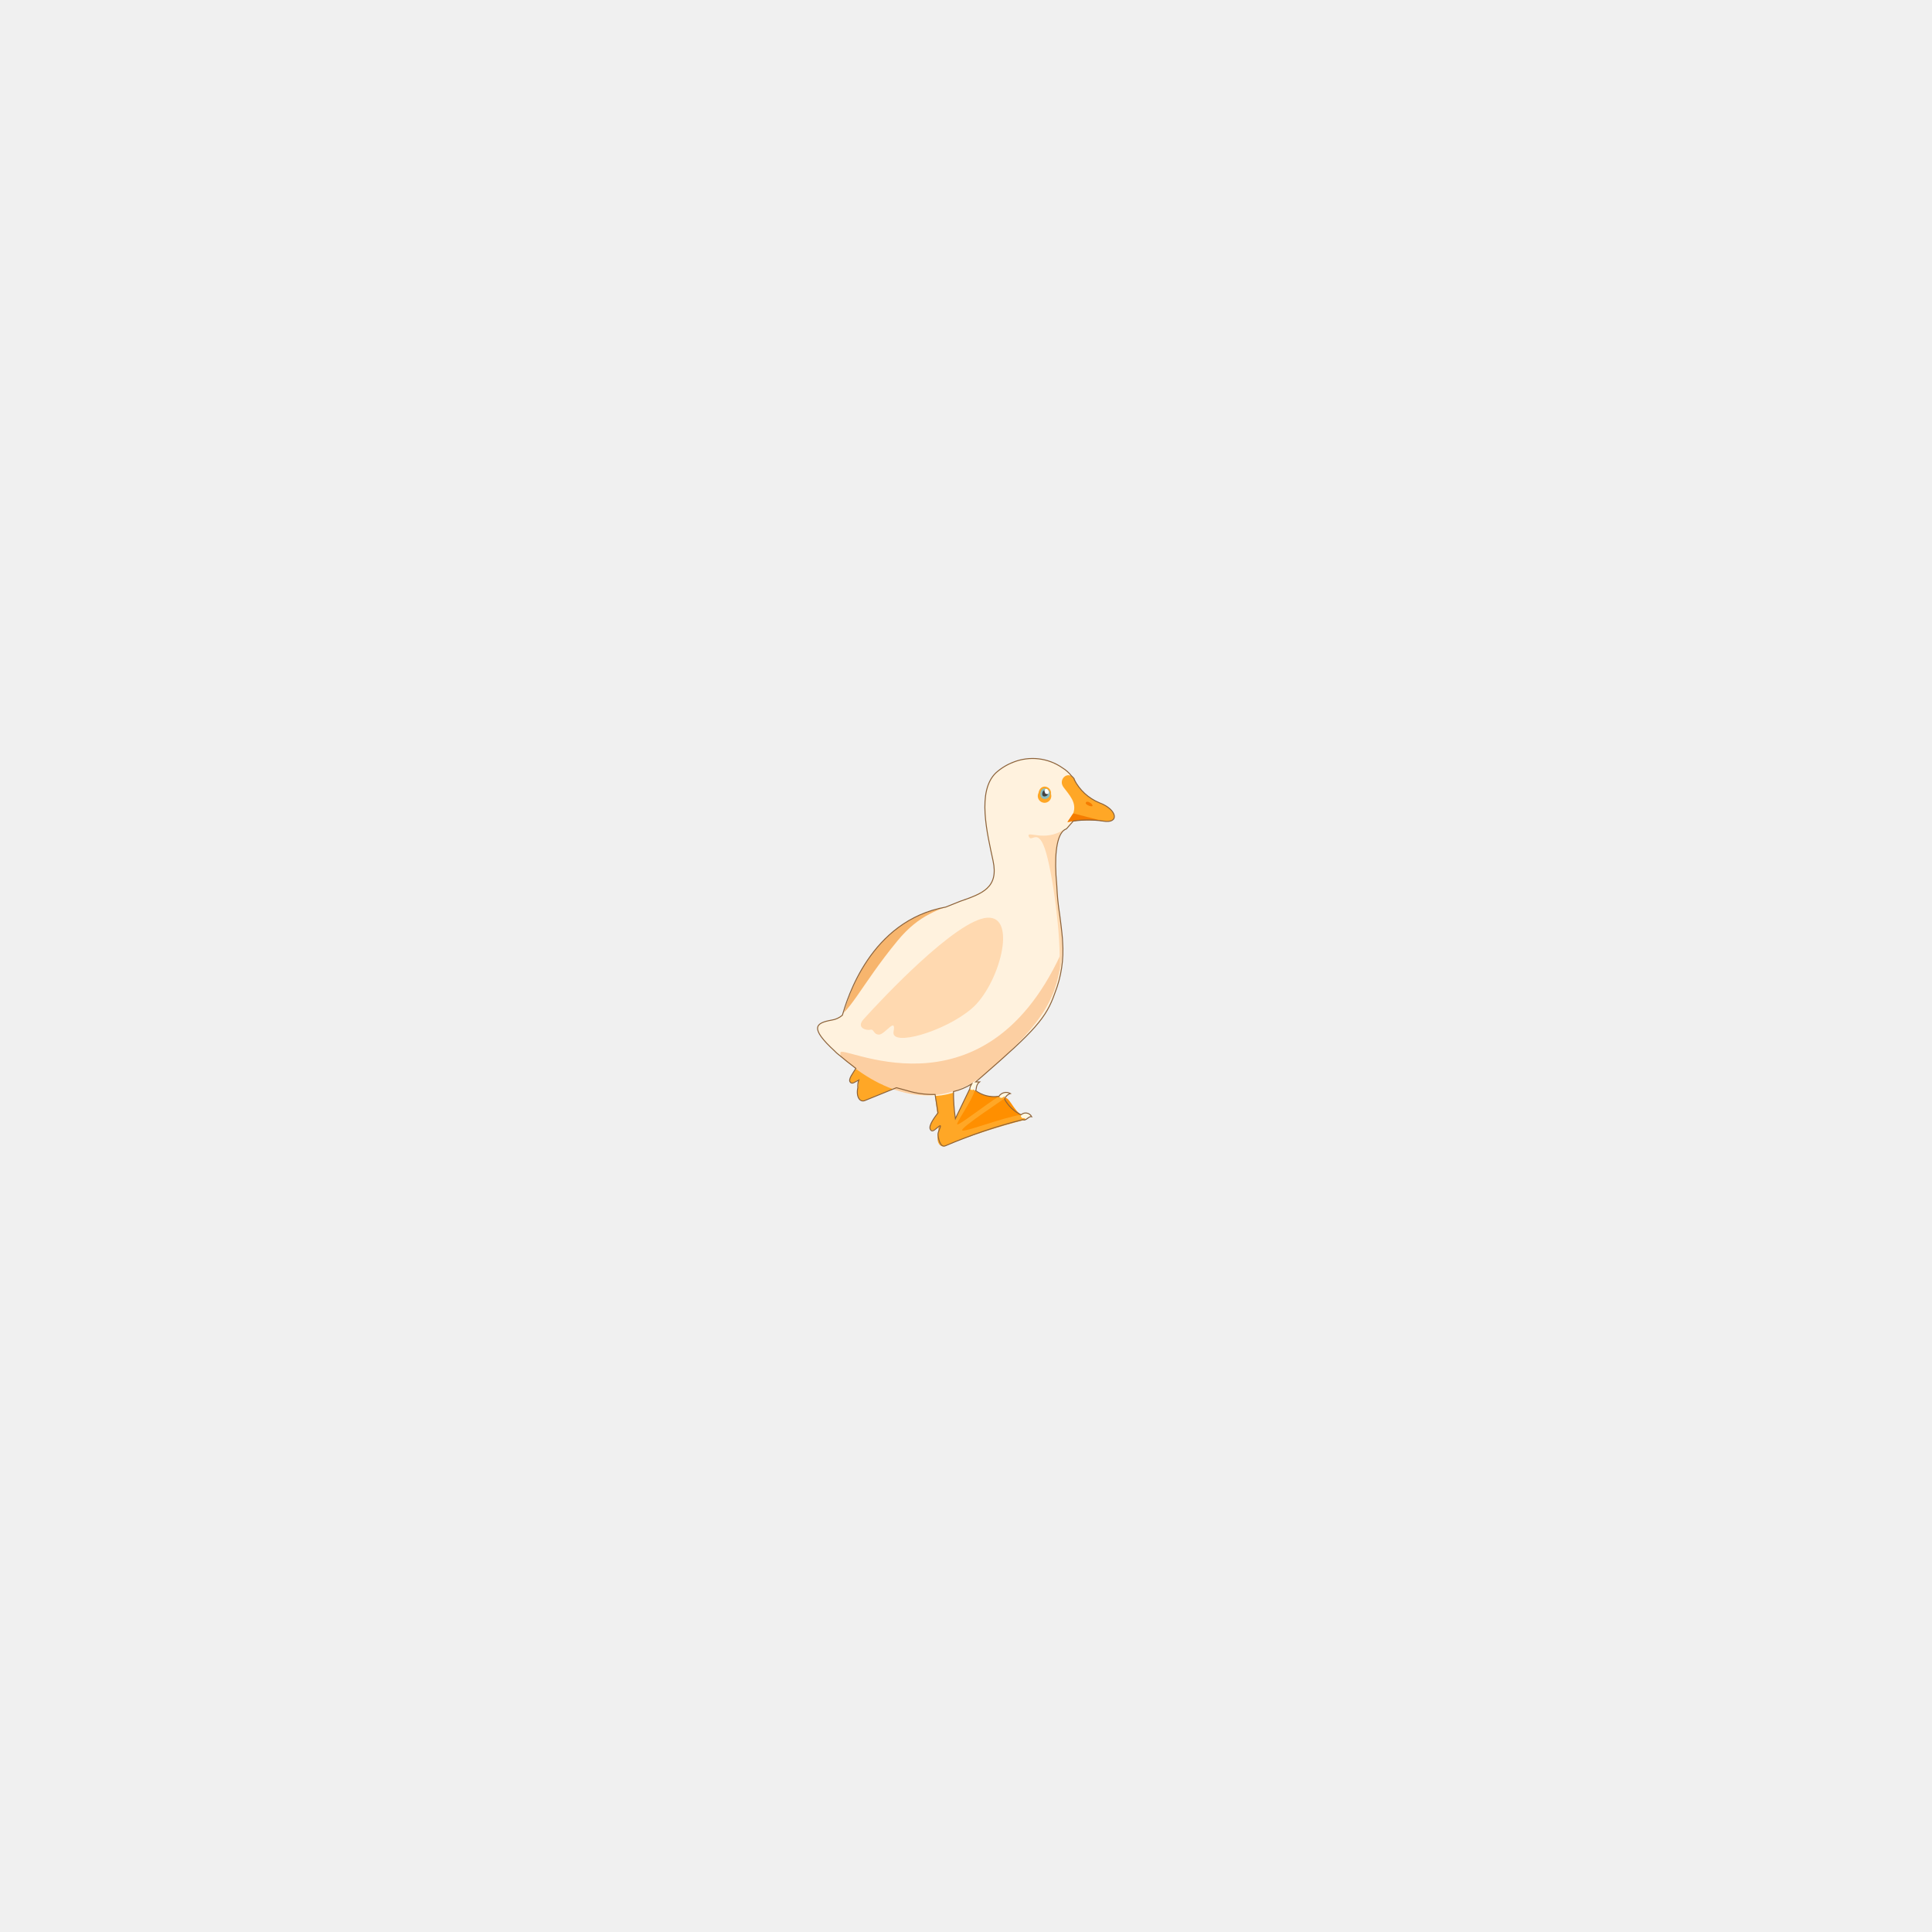
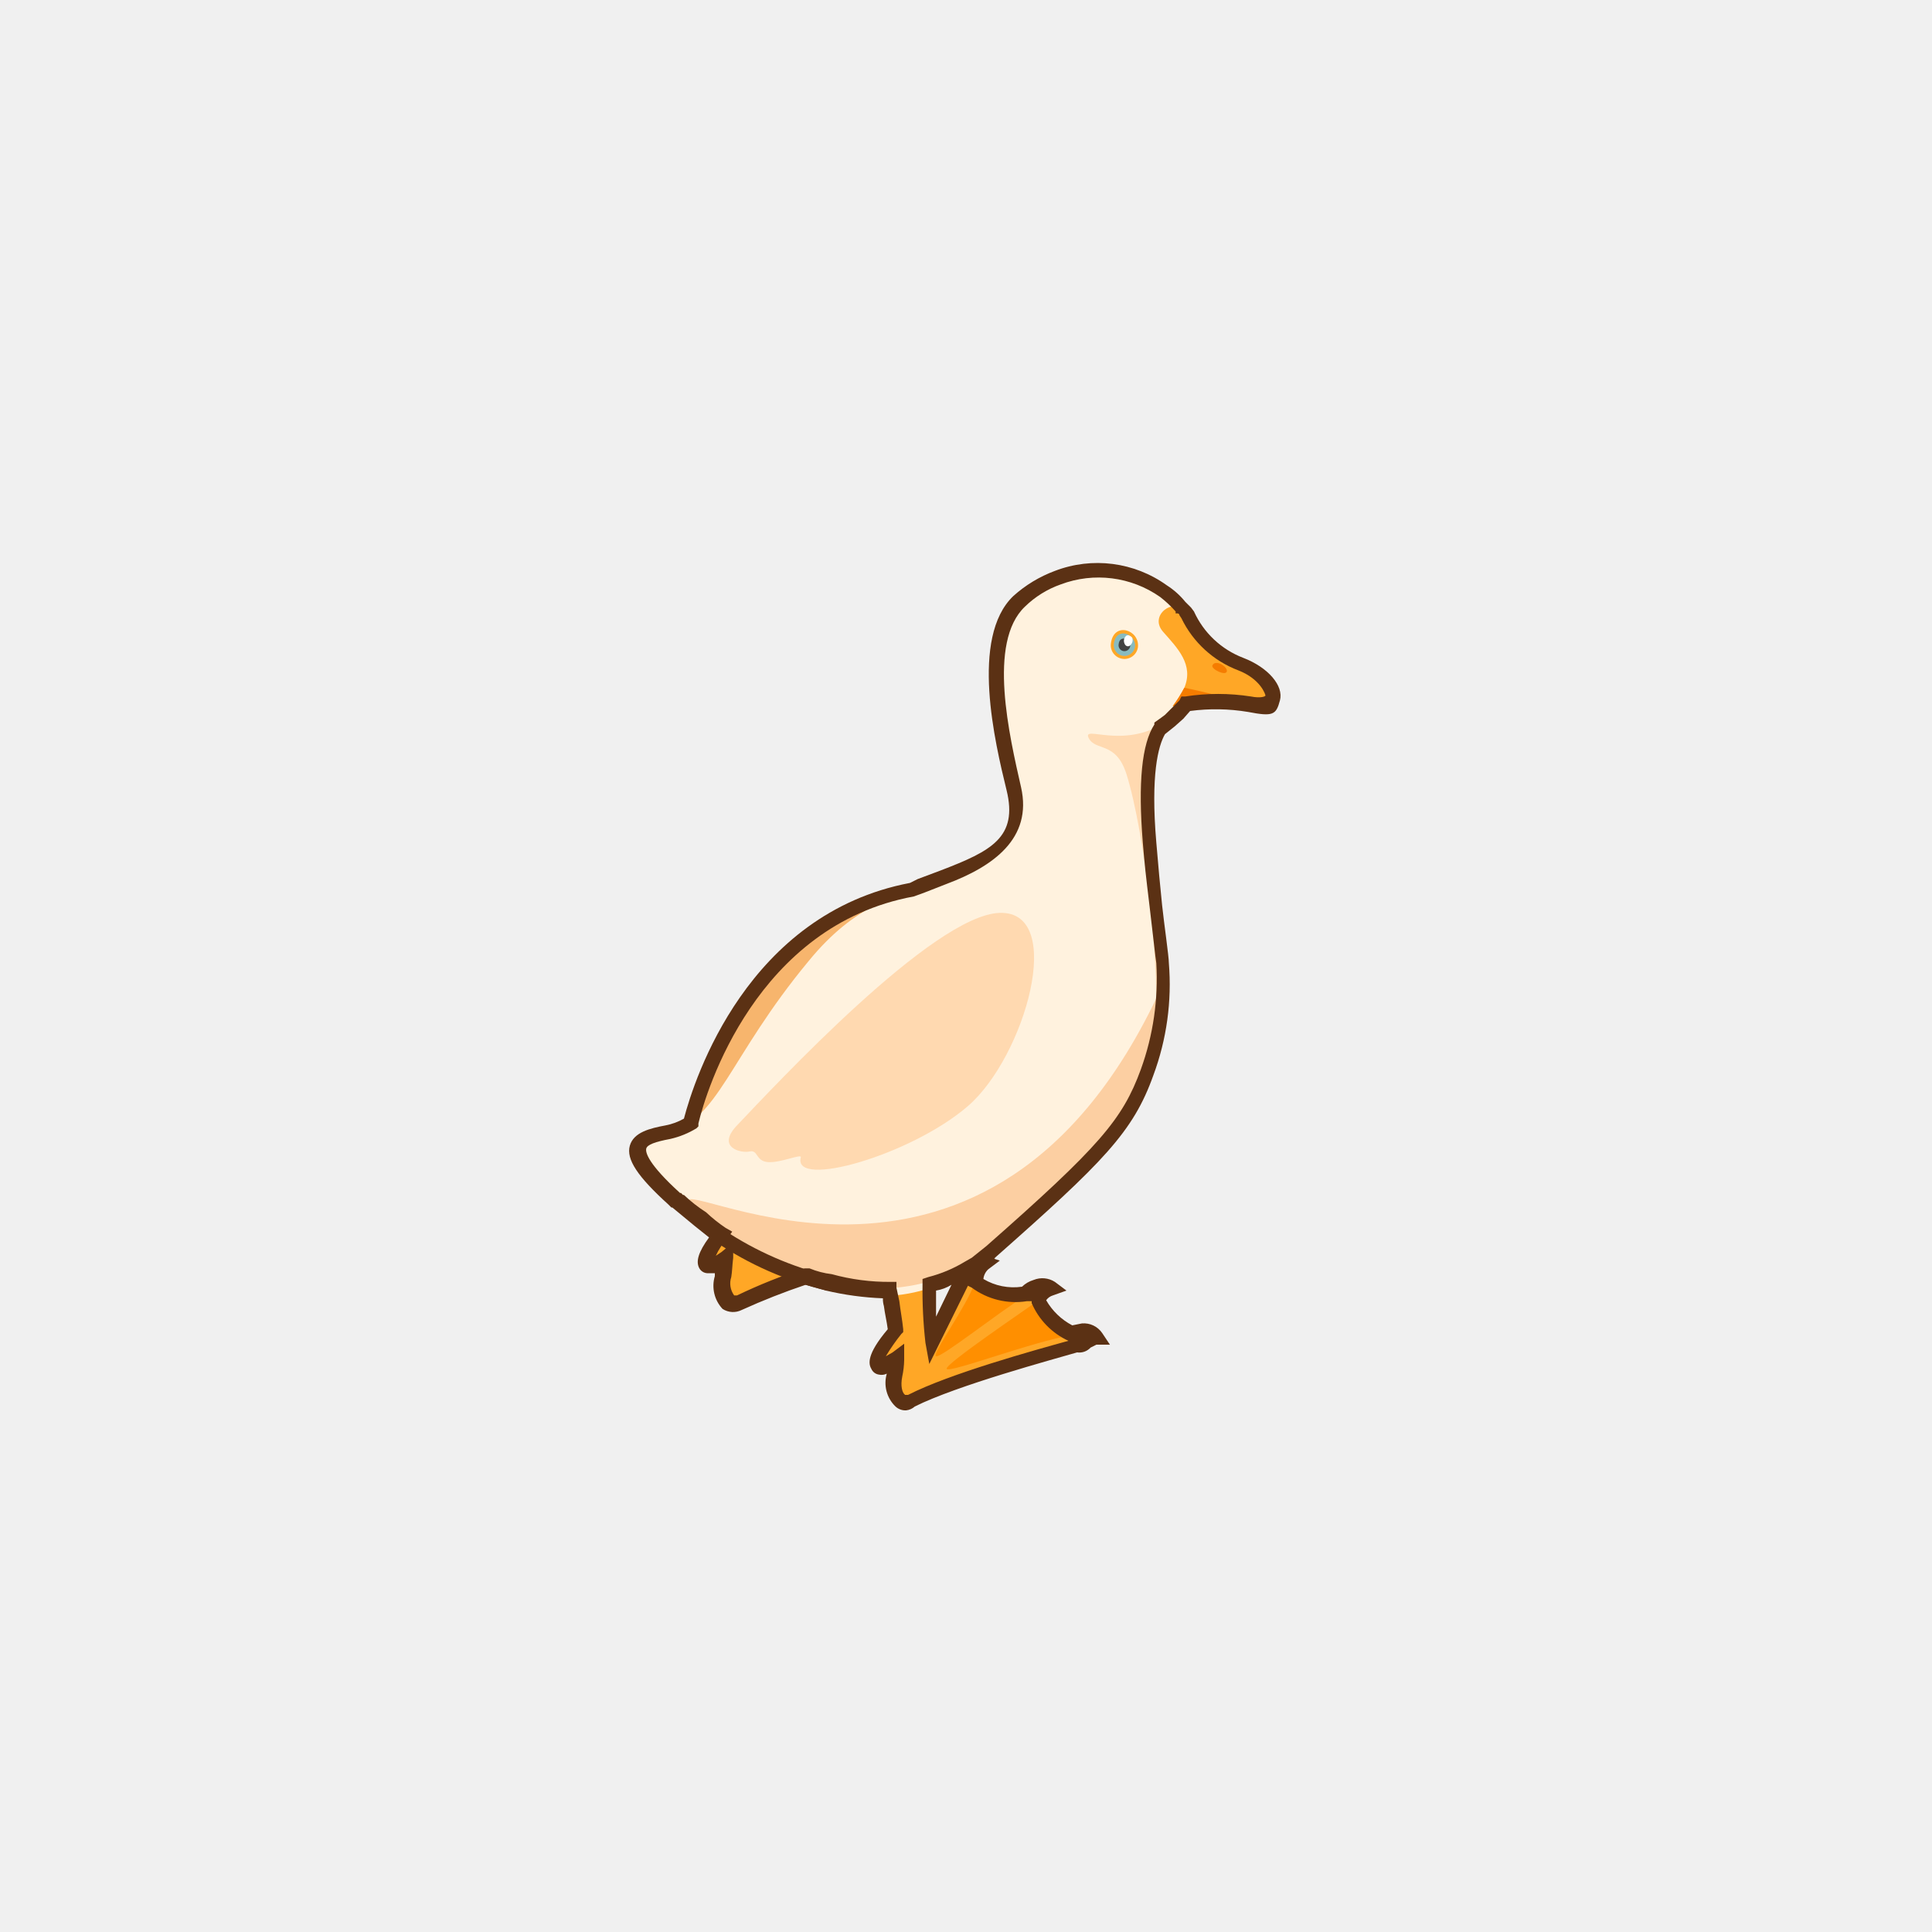
<svg xmlns="http://www.w3.org/2000/svg" viewBox="0 0 200 200">
  <defs>
-     <style>.cls-1{fill:#ffa726;}.cls-2{fill:#fff8e1;}.cls-3{fill:#ff8f00;}.cls-4{fill:#f7b56d;}.cls-5{fill:#fff2de;}.cls-6{fill:#ffd9b0;}.cls-7{fill:#fccfa2;}.cls-8{fill:#88bbbf;}.cls-9{fill:#424242;}.cls-10{fill:#fff;}.cls-11{fill:#f57c00;}.cls-12{fill:none;stroke:#8c6239;stroke-miterlimit:10;stroke-width:0.1px;}</style>
+     <style>.cls-1{fill:#ffa726;}.cls-2{fill:#fff8e1;}.cls-3{fill:#ff8f00;}.cls-4{fill:#f7b56d;}.cls-5{fill:#fff2de;}.cls-6{fill:#ffd9b0;}.cls-7{fill:#fccfa2;}.cls-8{fill:#88bbbf;}.cls-9{fill:#424242;}.cls-10{fill:#fff;}.cls-11{fill:#f57c00;}.cls-12{fill:#5b3114;}</style>
  </defs>
  <g id="Duckling_02">
-     <path class="cls-1" d="M89,110.2s-1.3,1.4-1,1.8,1.4-.7,1.4-.7Z" />
-     <path class="cls-1" d="M97.8,111.1a52.1,52.1,0,0,0-8.2,2.8c-.6.3-1-.4-.8-1.3s-.3-3.5-.4-4.9A1.8,1.8,0,0,1,89,106s1.8-1.5,1.6-.6a13.4,13.4,0,0,0-.1,2.1,12.9,12.9,0,0,0,.1,3.5l1.6-3.2c.1.1.3.2.4.4a3.4,3.4,0,0,0,2.4.6l.6-.2a.6.6,0,0,1,.1.4c.2.7.9,1.2,1.7,1.7s.2.3.4.4" />
-     <path class="cls-2" d="M98.5,110.8c-.3-.5-1.3-.3-1.1.1s.6-.1,1.1-.1" />
-     <path class="cls-2" d="M96.3,108.5c-.5-.4-1.5.1-1.1.4s.4-.2,1.1-.4" />
-     <path class="cls-2" d="M93.1,107.3c-.7-.2-1.3.6-.9.8s.3-.4.9-.8" />
-     <path class="cls-3" d="M97.4,110.7c-2,.3-6,1.8-6.1,1.6s4-3,4.4-3.3.9,1.2,1.7,1.7" />
-     <path class="cls-3" d="M95.1,108.8c-1.4.8-4.1,3-4.3,2.9s1.5-2.4,1.8-3.5a3.4,3.4,0,0,0,2.4.6Z" />
-     <path class="cls-3" d="M90.6,105.4a13.4,13.4,0,0,0-.1,2.1,5,5,0,0,1-2.1.2A1.8,1.8,0,0,1,89,106s1.8-1.5,1.6-.6" />
-     <path class="cls-1" d="M97.3,115s-1.3,1.4-1,1.9,1.4-.8,1.4-.8Z" />
-     <path class="cls-1" d="M106.2,115.9a65.3,65.3,0,0,0-8.3,2.7c-.6.3-1-.4-.8-1.2s-.3-3.6-.4-4.9a1.8,1.8,0,0,1,.6-1.8s1.8-1.5,1.6-.6-.1,1.3-.1,2.1a13.7,13.7,0,0,0,.1,3.6l1.6-3.3.4.4a3.5,3.5,0,0,0,2.4.6l.7-.2v.4c.2.7.9,1.2,1.7,1.7l.5.5" />
-     <path class="cls-2" d="M101.4,112c-.6-.2-1.3.6-.9.8s.3-.4.9-.8" />
-     <path class="cls-3" d="M105.7,115.4c-2,.3-6,1.9-6.1,1.6s4-3,4.4-3.3.9,1.2,1.7,1.7" />
-     <path class="cls-3" d="M103.4,113.5c-1.3.8-4.1,3-4.3,2.9s1.5-2.4,1.8-3.5a3.5,3.5,0,0,0,2.4.6Z" />
-     <path class="cls-3" d="M98.9,110.1c0,.6-.1,1.3-.1,2.1a5.1,5.1,0,0,1-2.1.3,1.8,1.8,0,0,1,.6-1.8s1.8-1.5,1.6-.6" />
-     <path class="cls-2" d="M106.8,115.6c-.3-.6-1.3-.4-1.1,0s.6-.1,1.1,0" />
-     <path class="cls-2" d="M104.6,113.2c-.5-.4-1.4.2-1.1.4s.4-.2,1.1-.4" />
-     <path class="cls-4" d="M87.2,105.5s2-10.2,10.9-11.6c5.5-.9-7.2,11.6-10.9,11.6" />
-     <path class="cls-5" d="M109.2,102.8c-.9,2.6-2.1,3.9-7.5,8.6s-12.1.3-15.1-2.4l-.2-.2c-2.6-2.4-2-2.9-.3-3.2s3-3.6,6.8-8.2c2.3-2.8,4.3-3.2,6.5-4.1s4.1-1.6,3.4-4.2-1.7-7.2.3-9.1a5.8,5.8,0,0,1,1.8-1.1,5.4,5.4,0,0,1,5.1.6,2.4,2.4,0,0,1,1.2,1.6c.1.7.3,3.2-.1,3.9l-.7.8c-.7.5-1.9,1-1.4,4.6s1,6.6,1,7.1a12,12,0,0,1-.8,5.3" />
-     <path class="cls-6" d="M89.5,105.4c1.8-2,9.5-10.2,12.7-10.4s1.2,7-1.6,9.4-8.4,4-8.1,2.4-.9.3-1.5.3-.5-.6-.9-.5-1.6-.2-.6-1.2" />
-     <path class="cls-7" d="M109.9,98.8c-.4,4.3-1.7,6.9-7.5,12s-12,1.6-15.2-1.3l-.2-.2V109c-.3-1.2,14.6,7.5,22.8-10.2" />
-     <path class="cls-6" d="M109.6,100.9c.4-2.7-.5-9.8-1.3-12.6s-1.5-1-1.8-1.7,1.6.6,3.6-.7c-.6.5-1,2.1-.7,5.8s1,6.5.2,9.2" />
-     <path class="cls-1" d="M108.8,82.2a.7.7,0,1,1-1.3-.1c.2-1.1,1.4-.7,1.3.1" />
-     <path class="cls-8" d="M108.7,82.2c-.1.7-1.1.7-1-.1s1-.5,1,.1" />
-     <path class="cls-9" d="M108.5,82.2c-.1.3-.7.4-.6-.1s.6-.3.6.1" />
-     <path class="cls-10" d="M108.2,82.1c0,.1.2.1.3.1a.3.3,0,0,0,0-.4.2.2,0,0,0-.3-.1c-.1.1-.1.2,0,.4" />
-     <path class="cls-1" d="M114.2,85a12.3,12.3,0,0,0-3.7.1l.6-.9c.4-1.1-.4-1.9-1-2.7s.4-1.7,1-1,.1.1.1.2a5.1,5.1,0,0,0,2.6,2.4c1.9.7,2.1,2.2.4,1.9" />
-     <path class="cls-11" d="M114.2,85a12.3,12.3,0,0,0-3.7.1l.6-.9,3.1.8" />
-     <path class="cls-11" d="M112.4,83.1c-.1.2.7.5.7.3s-.6-.6-.7-.3" />
-     <path class="cls-12" d="M113.8,83.1a5.1,5.1,0,0,1-2.6-2.4c0-.1,0-.1-.1-.2l-.2-.2a3.4,3.4,0,0,0-.9-.8,5.4,5.4,0,0,0-5.1-.6,5.8,5.8,0,0,0-1.8,1.1c-2,1.9-.9,6.3-.3,9.1s-1.1,3.4-3.4,4.2l-1.5.6c-7.8,1.4-10.2,9.5-10.7,11.2a2.2,2.2,0,0,1-1.1.5c-1.7.3-2.3.8.3,3.2l.2.2,1.1.9.9.7c-.3.5-.8,1.1-.6,1.4s.5,0,.9-.2a1.9,1.9,0,0,0-.1.8c-.2.9.2,1.6.8,1.3l3.2-1.3,1.1.3a9.2,9.2,0,0,0,2.9.4l.3,1.9c-.3.4-1,1.3-.8,1.7s.5,0,.9-.3-.1.5-.1.8.2,1.5.8,1.2a53.7,53.7,0,0,1,8-2.7c.3.2.6-.4.9-.3a.7.7,0,0,0-1.1-.2h0a3.8,3.8,0,0,1-1.7-1.6.9.9,0,0,1,.6-.6.9.9,0,0,0-1.2.3h-.1a3.2,3.2,0,0,1-2.3-.6c.1-.1,0-.6.4-.9H101l.7-.6c5.4-4.7,6.6-6,7.5-8.6a12,12,0,0,0,.8-5.3c0-.3-.1-1.3-.3-2.8a25.3,25.3,0,0,1-.3-3c-.3-3.1,0-4.8.5-5.5a1,1,0,0,1,.5-.4l.7-.8h0a10.7,10.7,0,0,1,3.1,0C115.9,85.3,115.7,83.8,113.8,83.1Zm-13.4,29.6-1.5,3.1a20.3,20.3,0,0,1-.2-2.8,6.4,6.4,0,0,0,1.9-.8C100.5,112.4,100.4,112.5,100.4,112.7Z" />
+     <path class="cls-1" d="M75.3,126.9s-2.8,3-2.2,4,3-1.6,3-1.6Z" />
+     <path class="cls-1" d="M94.2,129.1s-12.4,3.1-17.7,5.8c-1.2.7-2.2-.8-1.8-2.7.8-3.7-.6-7.5-.8-10.5s.2-2.9,1.4-3.7,3.7-3.3,3.4-1.3a30.9,30.9,0,0,0-.3,4.5,36.1,36.1,0,0,0,.2,7.6l3.5-7,.9.8a7,7,0,0,0,5.2,1.3l1.3-.3a2.8,2.8,0,0,0,.1.9c.5,1.4,1.9,2.5,3.6,3.6s.5.7,1,1" />
+     <path class="cls-2" d="M95.7,128.4c-.8-1.1-2.8-.7-2.5.1s1.4-.1,2.5-.1" />
+     <path class="cls-2" d="M90.9,123.3c-1-.8-3.1.4-2.4,1s.9-.5,2.4-1" />
+     <path class="cls-2" d="M84,120.7c-1.4-.4-2.7,1.4-1.9,1.8s.6-.8,1.9-1.8" />
+     <path class="cls-3" d="M93.2,128.1c-4.2.6-12.8,3.9-13,3.4s8.5-6.4,9.4-7c.5,1.4,1.9,2.5,3.6,3.6" />
+     <path class="cls-3" d="M88.4,124c-3,1.7-8.9,6.5-9.3,6.2s3.2-5.1,3.9-7.6a7,7,0,0,0,5.2,1.3Z" />
+     <path class="cls-3" d="M78.7,116.7a30.9,30.9,0,0,0-.3,4.5,9.8,9.8,0,0,1-4.5.5c-.1-1.6.2-2.9,1.4-3.7s3.7-3.3,3.4-1.3" />
+     <path class="cls-1" d="M93.1,137.4s-2.8,3-2.3,4,3-1.6,3-1.6Z" />
+     <path class="cls-1" d="M112.1,139.2s-12.5,3.2-17.8,5.9c-1.2.6-2.1-.8-1.7-2.7.8-3.7-.7-7.6-.8-10.5a3.8,3.8,0,0,1,1.3-3.8s3.8-3.2,3.5-1.3-.3,2.9-.4,4.5a36.2,36.2,0,0,0,.3,7.7l3.4-7.1,1,.9a7.1,7.1,0,0,0,5.1,1.3l1.4-.4a2.8,2.8,0,0,0,.1.9c.4,1.5,1.8,2.6,3.5,3.6s.5.7,1.1,1" />
+     <path class="cls-2" d="M101.8,130.8c-1.3-.3-2.7,1.4-1.8,1.8s.6-.8,1.8-1.8" />
+     <path class="cls-3" d="M111,138.2c-4.2.7-12.8,4-13,3.5s8.6-6.4,9.5-7.1c.4,1.5,1.8,2.6,3.5,3.6" />
+     <path class="cls-3" d="M106.2,134.1c-2.9,1.8-8.8,6.5-9.3,6.3s3.2-5.2,4-7.6a7.1,7.1,0,0,0,5.1,1.3Z" />
+     <path class="cls-3" d="M96.6,126.8c-.2,1.3-.3,2.9-.4,4.5a9.3,9.3,0,0,1-4.4.6,3.8,3.8,0,0,1,1.3-3.8s3.8-3.2,3.5-1.3" />
+     <path class="cls-2" d="M113.5,138.5c-.7-1.1-2.7-.7-2.4.1s1.4-.1,2.4-.1" />
+     <path class="cls-2" d="M108.8,133.4c-1.1-.8-3.1.4-2.4,1s.8-.5,2.4-1" />
+     <path class="cls-4" d="M71.3,116.9S75.6,95.1,94.8,92c11.7-1.9-15.5,24.9-23.5,24.9" />
+     <path class="cls-5" d="M118.7,111.1c-2,5.5-4.6,8.4-16.2,18.6s-26,.6-32.4-5.3l-.4-.3c-5.6-5.1-4.3-6.2-.6-7,5.2-.9,6.3-7.6,14.6-17.6,4.9-6,9.1-6.7,13.9-8.7s8.7-3.4,7.3-9.2-3.6-15.4.6-19.4a10.9,10.9,0,0,1,3.9-2.4,11.7,11.7,0,0,1,11,1.4,5.4,5.4,0,0,1,2.5,3.4c.3,1.5.6,6.8-.2,8.4l-1.6,1.7c-1.4,1.1-4,2.1-2.8,9.9s1.9,14,2,15.1a29.2,29.2,0,0,1-1.6,11.4" />
+     <path class="cls-6" d="M76.2,116.6c4-4.2,20.4-21.9,27.3-22.1s2.6,14.9-3.3,20-18.2,8.6-17.3,5.3c.1-.4-2.1.6-3.4.5s-1-1.3-1.9-1.1-3.4-.4-1.4-2.6" />
+     <path class="cls-7" d="M120.1,102.5c-.9,9.3-3.7,14.9-16.2,25.9-11,9.7-25.6,3.4-32.6-3l-.3-.3a3.1,3.1,0,0,1,.2-.7c-.6-2.6,31.3,16.1,48.9-21.9" />
+     <path class="cls-6" d="M119.5,107c.8-5.6-1-20.9-2.9-26.9-1.1-3.4-3.2-2.3-3.9-3.7s3.5,1.2,7.9-1.6c-1.4,1.1-2.3,4.5-1.7,12.4s2.2,14.2.6,19.8" />
+     <path class="cls-1" d="M117.8,67a1.4,1.4,0,1,1-2.8-.4c.3-2.3,3-1.4,2.8.4" />
+     <path class="cls-8" d="M117.5,66.9a1.1,1.1,0,1,1-2.2-.2c.2-1.9,2.3-1.1,2.2.2" />
+     <path class="cls-9" d="M117,66.9a.6.6,0,1,1-1.2-.2c.1-1,1.2-.6,1.2.2" />
+     <path class="cls-10" d="M116.4,66.6c.1.3.4.4.6.2a.7.7,0,0,0,.2-.8c-.2-.2-.4-.3-.6-.2a.7.7,0,0,0-.2.8" />
+     <path class="cls-1" d="M129.3,73a25.7,25.7,0,0,0-7.9.1,14.5,14.5,0,0,0,1.2-1.9c1-2.4-.7-4.1-2.2-5.8s1.1-3.6,2.3-2.1l.3.4a9.9,9.9,0,0,0,5.5,5.1c4,1.6,4.5,4.9.8,4.2" />
+     <path class="cls-11" d="M129.3,73a25.7,25.7,0,0,0-7.9.1,14.5,14.5,0,0,0,1.2-1.9,52.5,52.5,0,0,1,6.7,1.8" />
+     <path class="cls-11" d="M125.5,68.9c-.1.4,1.4,1.1,1.5.6s-1.2-1.3-1.5-.6" />
+     <path class="cls-12" d="M93.8,146a1.5,1.5,0,0,1-1.1-.4,3.4,3.4,0,0,1-.9-3.4h0a1.2,1.2,0,0,1-.8.1,1,1,0,0,1-.8-.6c-.3-.5-.5-1.5,1.7-4.1-.1-.8-.3-1.6-.4-2.4a2.5,2.5,0,0,1-.1-.8,30.9,30.9,0,0,1-5.9-.8l-2.1-.6a70.1,70.1,0,0,0-6.6,2.6,2,2,0,0,1-2-.1,3.5,3.5,0,0,1-.8-3.4v-.3h-.8a1,1,0,0,1-.8-.5c-.4-.7-.1-1.7,1-3.2l-1.5-1.2L69.6,125h-.1l-.3-.3c-3.2-2.9-4.4-4.7-4-6.1s2.1-1.8,3.7-2.1a6.2,6.2,0,0,0,1.9-.7c1.1-4.2,6.6-21.2,23.4-24.4L95,91l2.4-.9c5.2-2,8-3.4,6.8-8.3s-3.8-15.8.7-20.1a13.4,13.4,0,0,1,4.3-2.6,12.3,12.3,0,0,1,11.6,1.5,7.9,7.9,0,0,1,1.9,1.7l.6.6.3.4a9.2,9.2,0,0,0,5.1,4.8h0c2.6,1,4.2,2.9,3.8,4.4s-.7,1.7-3.3,1.2a20.3,20.3,0,0,0-6-.1l-.7.8-.9.8-.5.4-.5.4c-.7,1.2-1.5,4.2-.9,11.2.2,2.4.4,4.6.6,6.5s.7,5.3.7,6a27,27,0,0,1-1.6,11.6c-2.1,5.9-5.2,9-16.4,18.9a.1.1,0,0,1-.1.1l.6.2-1.2.9a1.6,1.6,0,0,0-.5,1h0a6.1,6.1,0,0,0,4,.8,2.9,2.9,0,0,1,1.2-.7,2.4,2.4,0,0,1,2.2.2l1.2.9-1.4.5a1.3,1.3,0,0,0-.7.5,6.7,6.7,0,0,0,2.7,2.6l1-.2a2.3,2.3,0,0,1,2.1,1l.8,1.2h-1.4l-.6.3a1.6,1.6,0,0,1-1.4.5c-2.4.7-12.4,3.4-16.8,5.6A1.6,1.6,0,0,1,93.8,146Zm-.2-6.9v1.7a8.8,8.8,0,0,1-.2,1.7c-.2,1,0,1.7.3,1.9H94c4.3-2.2,13-4.6,16.6-5.6a7.6,7.6,0,0,1-3.8-3.9v-.2h-.5a7.6,7.6,0,0,1-5.7-1.4l-.4-.2-4,8.1-.4-2.2a48.2,48.2,0,0,1-.3-6.1v-.5l.6-.2a14,14,0,0,0,3.8-1.6l.7-.4,1.5-1.2c11.7-10.3,14.1-13.1,16-18.3a27.5,27.5,0,0,0,1.6-11c-.1-.6-.3-2.6-.7-5.9s-.5-4.2-.7-6.6c-.5-6.2-.1-10.2,1.2-12.2v-.2l.7-.5.4-.3.8-.8.7-.7.2-.4h.4a22.1,22.1,0,0,1,6.8,0c1,.2,1.5,0,1.5-.1s-.5-1.7-2.8-2.6a10.8,10.8,0,0,1-5.9-5.4l-.2-.3a.2.2,0,0,0-.2-.2h-.2v-.2a11.7,11.7,0,0,0-1.6-1.5,11.1,11.1,0,0,0-10.3-1.3,10.1,10.1,0,0,0-3.7,2.3c-3.9,3.7-1.6,13.4-.4,18.7s-2.9,8.2-7.7,10l-2.3.9-1.1.4c-16.3,3-21.5,20.1-22.3,23.5v.3l-.2.2a9,9,0,0,1-2.7,1.1c-1.6.3-2.4.6-2.5,1s.2,1.6,3.5,4.6h.1l.2.2h.1a15.4,15.4,0,0,0,2.3,1.8,15.6,15.6,0,0,0,2,1.6l.7.4-.5.7a6.6,6.6,0,0,0-1.2,1.8l.6-.4,1.2-1v1.6c-.1.8-.1,1.4-.2,2a2.1,2.1,0,0,0,.3,1.9h.3a55.7,55.7,0,0,1,7-2.8h.5a8.6,8.6,0,0,0,2.3.6,22.3,22.3,0,0,0,6.1.8h.6v.6l.3,1.4c.1.9.3,1.9.4,2.9v.3l-.2.2a20.5,20.5,0,0,0-1.6,2.3l.7-.4Zm3.3-5.5v2.7l1.6-3.3A4.4,4.4,0,0,1,96.9,133.6Z" />
+     <path class="cls-12" d="M85.6,133.6A34.7,34.7,0,0,1,74,128.5l.9-1.2a34.4,34.4,0,0,0,11,4.8Z" />
  </g>
</svg>
